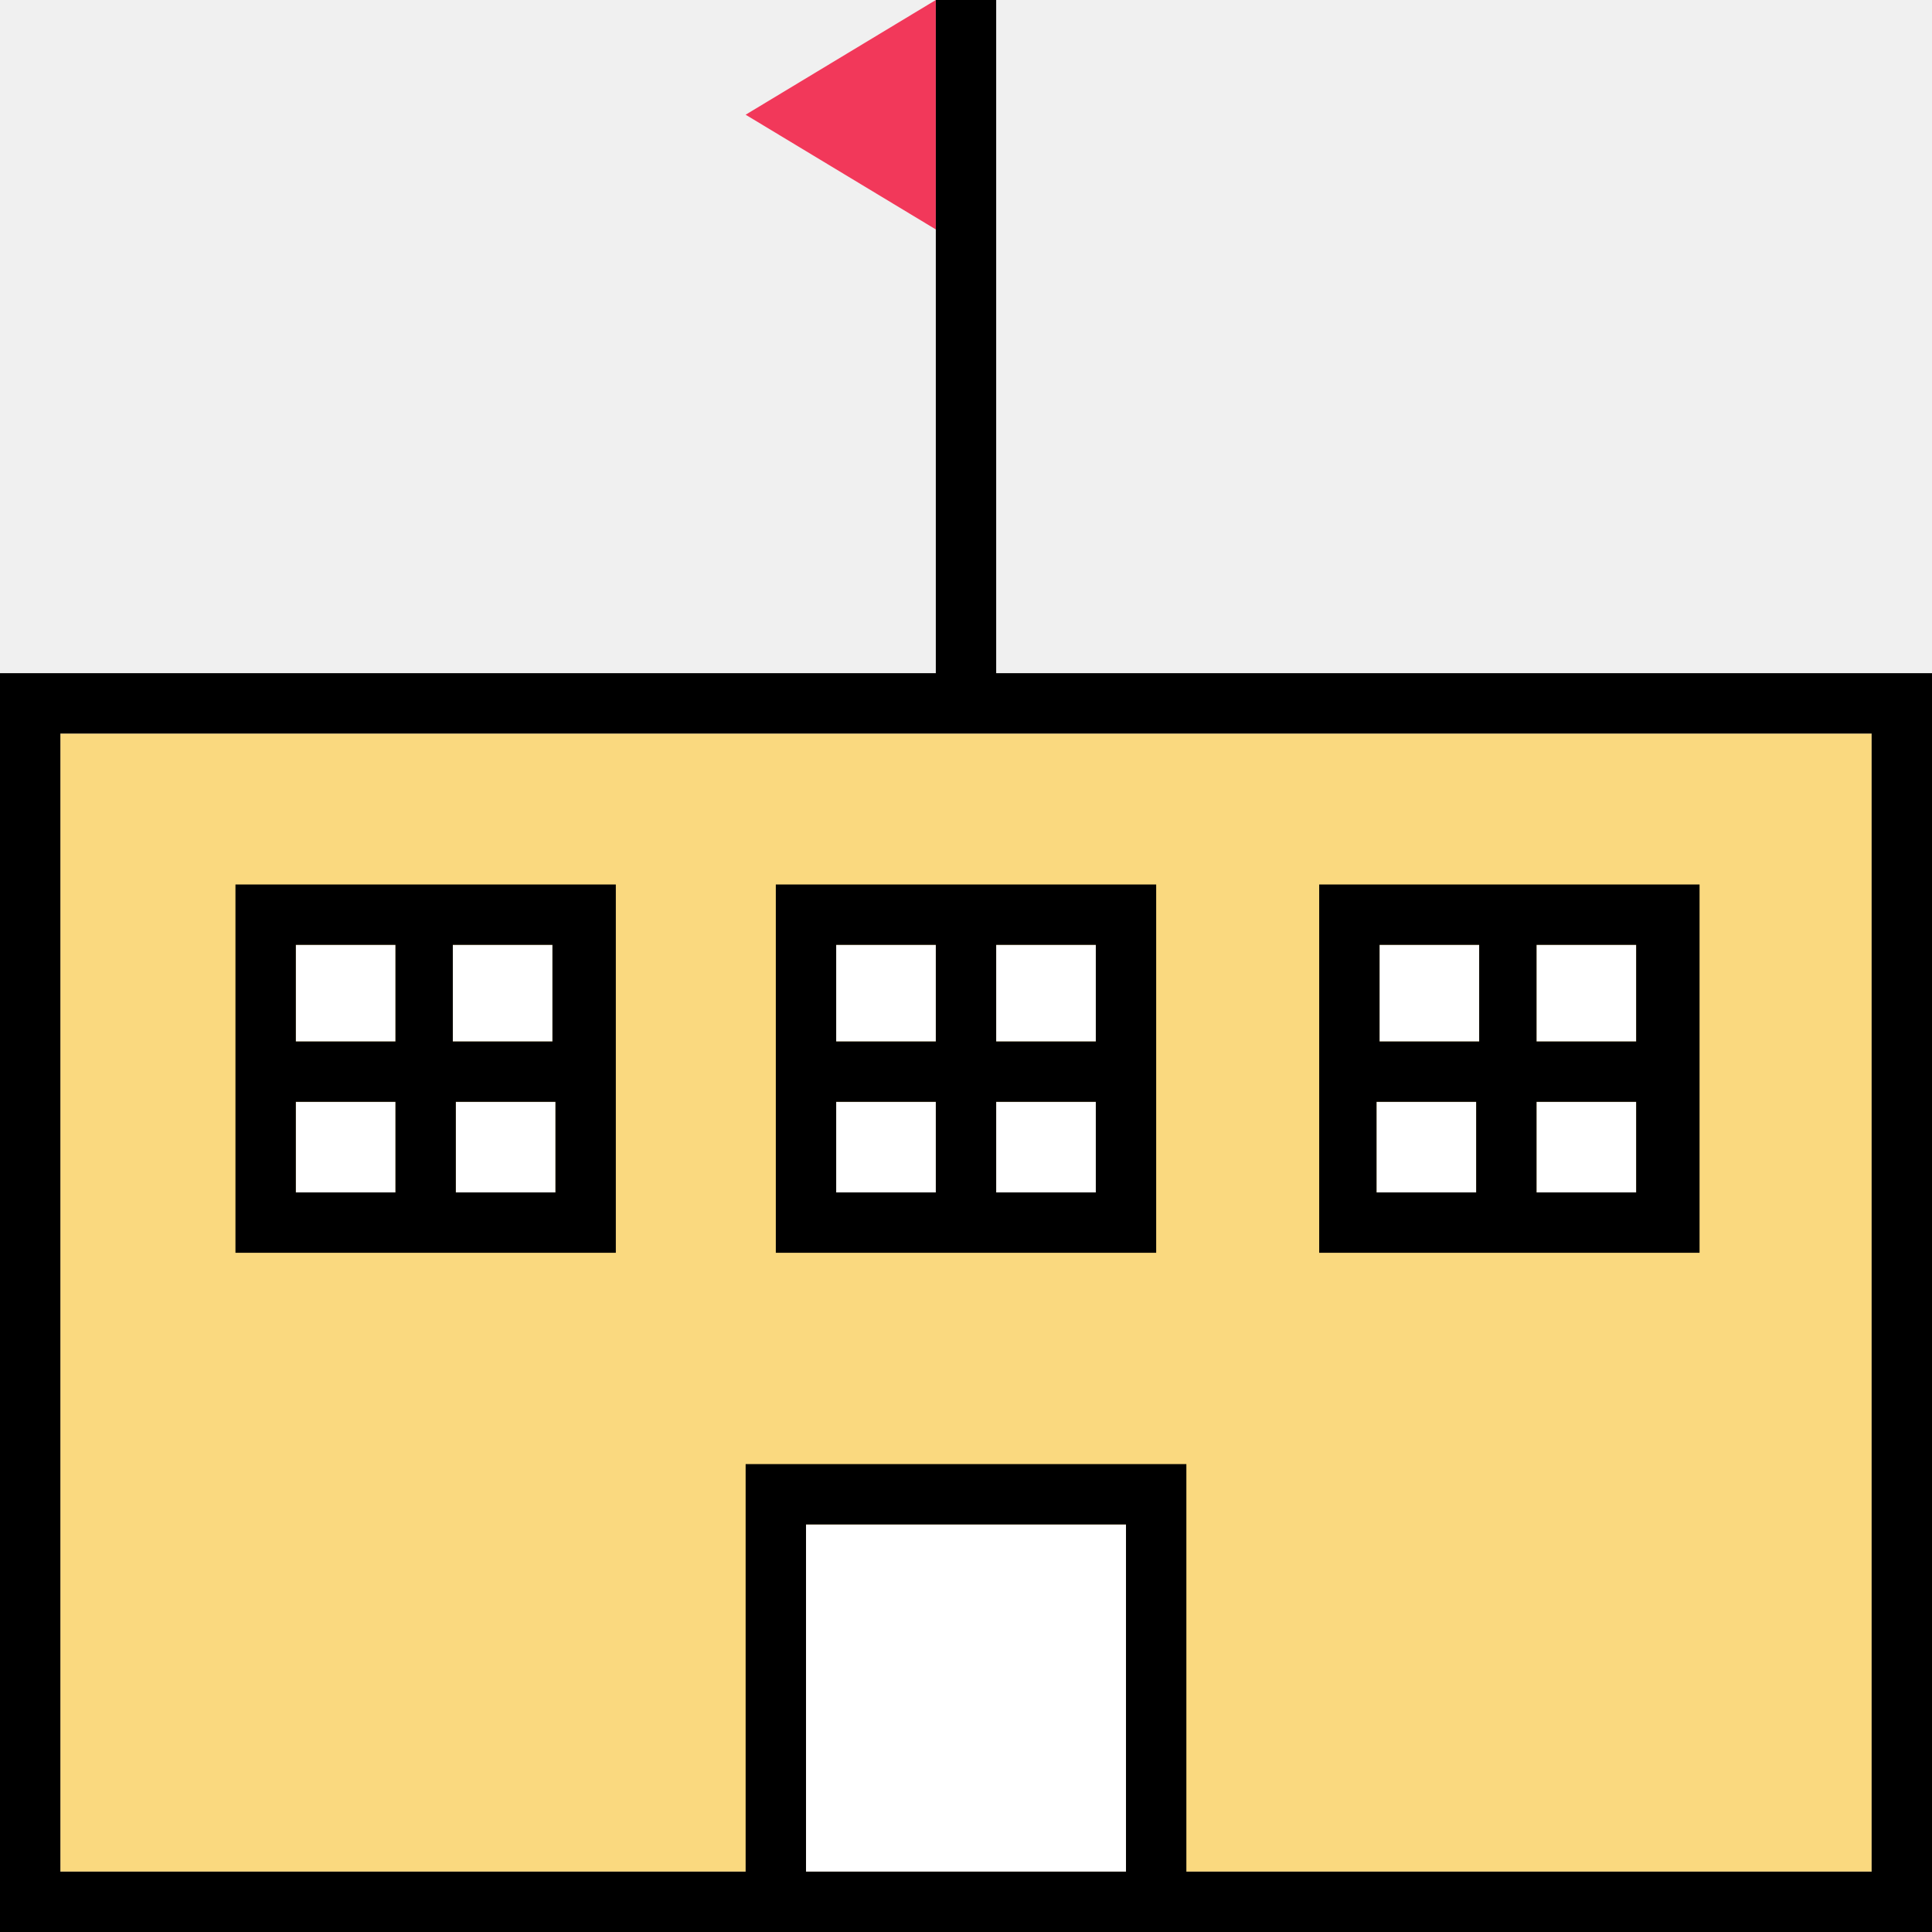
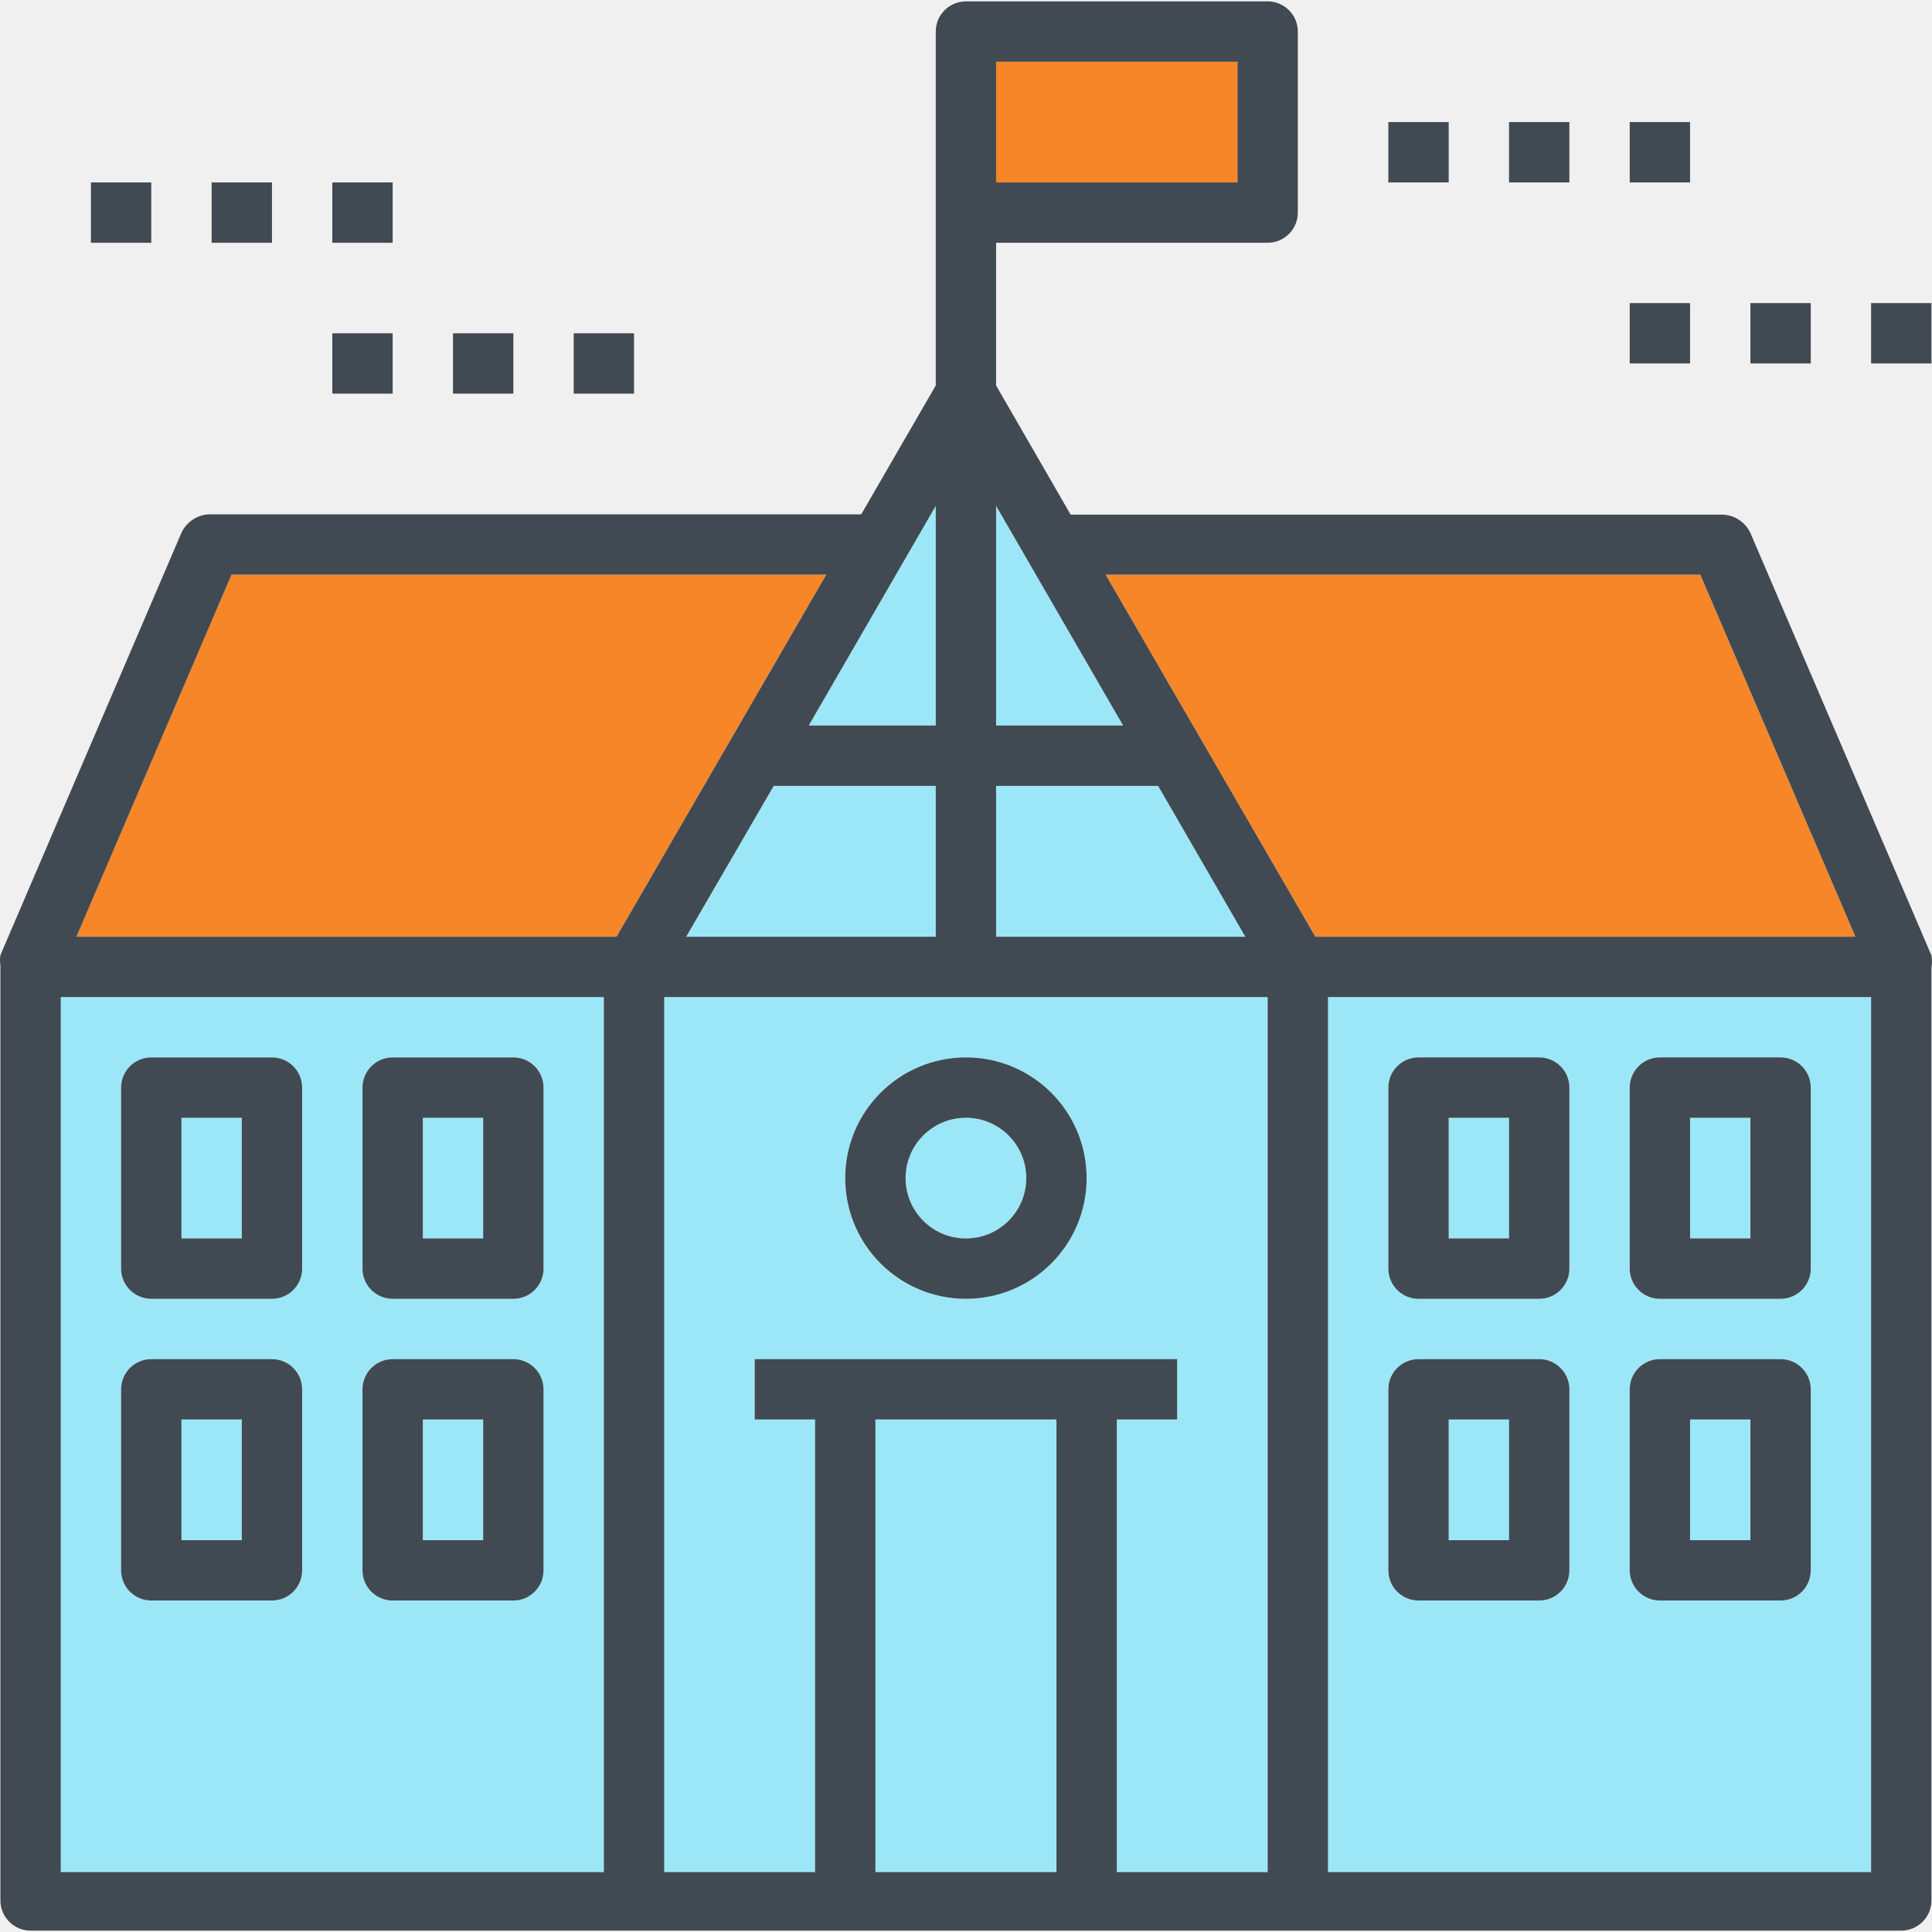
- <svg xmlns="http://www.w3.org/2000/svg" width="800px" height="800px" viewBox="0 0 1024 1024" class="icon" version="1.1">
-   <path d="M32 388.8h960V992H32z" fill="#FAD97F" />
-   <path d="M496 121.6l-100.8-60.8L496 0z" fill="#F2385A" />
-   <path d="M156.8 584h52.8v48H156.8zM156.8 500.8h52.8V552H156.8zM241.6 584h52.8v48h-52.8zM240 500.8h52.8V552H240z" fill="#FFFFFF" />
-   <path d="M124.8 468.8V664h201.6v-195.2H124.8z m168 83.2H240v-51.2h52.8V552z m-83.2 80H156.8v-48h52.8v48z m0-80H156.8v-51.2h52.8V552z m84.8 80h-52.8v-48h52.8v48z" fill="" />
-   <path d="M443.2 500.8H496V552h-52.8zM443.2 584H496v48h-52.8zM528 500.8h52.8V552H528zM528 584h52.8v48H528z" fill="#FFFFFF" />
-   <path d="M411.2 468.8V664h201.6v-195.2H411.2zM496 584v48h-52.8v-48H496z m-52.8-32v-51.2H496V552h-52.8z m84.8 80v-48h52.8v48H528z m52.8-80H528v-51.2h52.8V552z" fill="" />
-   <path d="M731.2 500.8H784V552h-52.8zM814.4 500.8h52.8V552h-52.8zM814.4 584h52.8v48h-52.8zM729.6 584h52.8v48h-52.8z" fill="#FFFFFF" />
-   <path d="M699.2 468.8V664h201.6v-195.2H699.2z m83.2 163.2h-52.8v-48h52.8v48z m1.6-80h-52.8v-51.2H784V552z m83.2 80h-52.8v-48h52.8v48z m0-80h-52.8v-51.2h52.8V552z" fill="" />
-   <path d="M427.2 808h169.6v184h-169.6z" fill="#FFFFFF" />
-   <path d="M528 356.8V0h-32v356.8H0V1024h1024V356.8H528zM596.8 992h-169.6v-184h169.6v184z m395.2 0H628.8V776H395.2v216H32V388.8h960V992z" fill="" />
+ <svg xmlns="http://www.w3.org/2000/svg" version="1.1" id="Layer_1" viewBox="0 0 356.848 356.848" xml:space="preserve">
+   <g>
+     <rect x="33.514" y="206.456" style="fill:#9CE7F7;" width="11.146" height="22.292" />
+     <rect x="33.514" y="262.185" style="fill:#9CE7F7;" width="11.146" height="22.292" />
+     <rect x="78.099" y="262.185" style="fill:#9CE7F7;" width="11.146" height="22.292" />
+     <rect x="78.099" y="206.456" style="fill:#9CE7F7;" width="11.146" height="22.292" />
+     <rect x="161.693" y="262.185" style="fill:#9CE7F7;" width="33.438" height="83.594" />
+     <polygon style="fill:#9CE7F7;" points="126.806,173.018 172.839,173.018 172.839,145.153 142.911,145.153  " />
+     <path style="fill:#9CE7F7;" d="M11.222,345.78h100.313V184.164H11.222V345.78z M66.953,200.883c0-3.078,2.495-5.573,5.573-5.573   h22.292c3.078,0,5.573,2.495,5.573,5.573v33.438c0,3.078-2.495,5.573-5.573,5.573H72.526c-3.078,0-5.573-2.495-5.573-5.573V200.883   z M66.953,256.612c0-3.078,2.495-5.573,5.573-5.573h22.292c3.078,0,5.573,2.495,5.573,5.573v33.438   c0,3.078-2.495,5.573-5.573,5.573H72.526c-3.078,0-5.573-2.495-5.573-5.573V256.612z M22.368,200.883   c0-3.078,2.495-5.573,5.573-5.573h22.292c3.078,0,5.573,2.495,5.573,5.573v33.438c0,3.078-2.495,5.573-5.573,5.573H27.941   c-3.078,0-5.573-2.495-5.573-5.573V200.883z M22.368,256.612c0-3.078,2.495-5.573,5.573-5.573h22.292   c3.078,0,5.573,2.495,5.573,5.573v33.438c0,3.078-2.495,5.573-5.573,5.573H27.941c-3.078,0-5.573-2.495-5.573-5.573V256.612z" />
+     <polygon style="fill:#F78628;" points="42.765,106.142 14.12,173.018 113.877,173.018 152.609,106.142  " />
+     <polygon style="fill:#9CE7F7;" points="172.839,134.007 172.839,93.436 149.377,134.007  " />
+     <polygon style="fill:#9CE7F7;" points="213.911,145.153 183.984,145.153 183.984,173.018 230.073,173.018  " />
+     <polygon style="fill:#9CE7F7;" points="183.984,93.436 183.984,134.007 207.503,134.007  " />
+     <rect x="183.984" y="11.402" style="fill:#F78628;" width="44.584" height="22.292" />
+     <circle style="fill:#9CE7F7;" cx="178.411" cy="217.602" r="11.146" />
+     <path style="fill:#9CE7F7;" d="M245.288,345.78H345.6V184.164H245.288V345.78z M301.016,200.883c0-3.078,2.495-5.573,5.573-5.573   h22.292c3.078,0,5.573,2.495,5.573,5.573v33.438c0,3.078-2.495,5.573-5.573,5.573h-22.292c-3.078,0-5.573-2.495-5.573-5.573   V200.883z M301.016,256.612c0-3.078,2.495-5.573,5.573-5.573h22.292c3.078,0,5.573,2.495,5.573,5.573v33.438   c0,3.078-2.495,5.573-5.573,5.573h-22.292c-3.078,0-5.573-2.495-5.573-5.573V256.612z M256.434,200.883   c0-3.078,2.495-5.573,5.573-5.573h22.292c3.078,0,5.573,2.495,5.573,5.573v33.438c0,3.078-2.495,5.573-5.573,5.573h-22.292   c-3.078,0-5.573-2.495-5.573-5.573V200.883z M256.434,256.612c0-3.078,2.495-5.573,5.573-5.573h22.292   c3.078,0,5.573,2.495,5.573,5.573v33.438c0,3.078-2.495,5.573-5.573,5.573h-22.292c-3.078,0-5.573-2.495-5.573-5.573V256.612z" />
+     <rect x="312.162" y="262.185" style="fill:#9CE7F7;" width="11.146" height="22.292" />
+     <rect x="267.578" y="206.456" style="fill:#9CE7F7;" width="11.146" height="22.292" />
+     <path style="fill:#9CE7F7;" d="M122.683,345.78h27.865v-83.594H139.4V251.04h78.021v11.146h-11.146v83.594h27.865V184.164H122.683   V345.78z M178.411,195.31c12.311,0,22.292,9.98,22.292,22.292s-9.98,22.292-22.292,22.292s-22.292-9.98-22.292-22.292   S166.101,195.31,178.411,195.31z" />
+     <polygon style="fill:#F78628;" points="314.057,106.142 204.215,106.142 242.947,173.018 342.702,173.018  " />
+     <rect x="312.162" y="206.456" style="fill:#9CE7F7;" width="11.146" height="22.292" />
+     <rect x="267.578" y="262.185" style="fill:#9CE7F7;" width="11.146" height="22.292" />
+     <path style="fill:#414A52;" d="M356.746,176.473L356.746,176.473L356.746,176.473l-33.438-78.021   c-1.006-2.15-3.201-3.489-5.573-3.4H197.749L183.984,71.2V44.84h50.157c3.078,0,5.573-2.495,5.573-5.573V5.829   c0-3.078-2.495-5.573-5.573-5.573h-55.73c-3.078,0-5.573,2.495-5.573,5.573V71.2l-13.765,23.797H39.088   c-2.372-0.089-4.567,1.25-5.573,3.4l-33.438,78.02l0,0l0,0c-0.102,0.609-0.102,1.23,0,1.839l0,0v172.762   c0,3.078,2.495,5.573,5.573,5.573h345.524c3.078,0,5.573-2.495,5.573-5.573V178.591l0,0   C356.882,177.891,356.882,177.173,356.746,176.473z M314.057,106.142l28.645,66.876h-99.756l-38.732-66.876L314.057,106.142   L314.057,106.142z M142.911,145.153h29.927v27.865h-46.088L142.911,145.153z M183.984,145.153h29.927l16.106,27.865h-46.033   V145.153z M207.447,134.007h-23.462V93.436L207.447,134.007z M228.568,33.694h-44.584V11.402h44.584V33.694z M172.839,134.007   h-23.462l23.462-40.571V134.007z M42.765,106.142h109.843l-38.732,66.876H14.12L42.765,106.142z M11.222,184.164h100.313V345.78   H11.222V184.164z M122.683,184.164h111.459V345.78h-27.865v-83.594h11.146V251.04H139.4v11.146h11.146v83.594h-27.865V184.164   H122.683z M161.693,345.78v-83.594h33.438v83.594H161.693z M345.6,345.78H245.288V184.164H345.6V345.78z" />
+     <path style="fill:#414A52;" d="M262.007,239.893h22.292c3.078,0,5.573-2.495,5.573-5.573v-33.438c0-3.078-2.495-5.573-5.573-5.573   h-22.292c-3.078,0-5.573,2.495-5.573,5.573v33.438C256.434,237.398,258.928,239.893,262.007,239.893z M267.578,206.456h11.146   v22.292h-11.146V206.456z" />
+     <path style="fill:#414A52;" d="M306.589,239.893h22.292c3.078,0,5.573-2.495,5.573-5.573v-33.438c0-3.078-2.495-5.573-5.573-5.573   h-22.292c-3.078,0-5.573,2.495-5.573,5.573v33.438C301.016,237.398,303.511,239.893,306.589,239.893z M312.162,206.456h11.146   v22.292h-11.146V206.456z" />
+     <path style="fill:#414A52;" d="M262.007,295.623h22.292c3.078,0,5.573-2.495,5.573-5.573v-33.438c0-3.078-2.495-5.573-5.573-5.573   h-22.292c-3.078,0-5.573,2.495-5.573,5.573v33.438C256.434,293.128,258.928,295.623,262.007,295.623z M267.578,262.185h11.146   v22.292h-11.146V262.185z" />
+     <path style="fill:#414A52;" d="M306.589,295.623h22.292c3.078,0,5.573-2.495,5.573-5.573v-33.438c0-3.078-2.495-5.573-5.573-5.573   h-22.292c-3.078,0-5.573,2.495-5.573,5.573v33.438C301.016,293.128,303.511,295.623,306.589,295.623z M312.162,262.185h11.146   v22.292h-11.146V262.185z" />
+     <path style="fill:#414A52;" d="M50.234,195.31H27.941c-3.078,0-5.573,2.495-5.573,5.573v33.438c0,3.078,2.495,5.573,5.573,5.573   h22.292c3.078,0,5.573-2.495,5.573-5.573v-33.438C55.806,197.805,53.312,195.31,50.234,195.31z M44.66,228.748H33.514v-22.292   H44.66V228.748z" />
+     <path style="fill:#414A52;" d="M94.818,195.31H72.526c-3.078,0-5.573,2.495-5.573,5.573v33.438c0,3.078,2.495,5.573,5.573,5.573   h22.292c3.078,0,5.573-2.495,5.573-5.573v-33.438C100.391,197.805,97.896,195.31,94.818,195.31z M89.245,228.748H78.099v-22.292   h11.146V228.748z" />
+     <path style="fill:#414A52;" d="M50.234,251.039H27.941c-3.078,0-5.573,2.495-5.573,5.573v33.438c0,3.078,2.495,5.573,5.573,5.573   h22.292c3.078,0,5.573-2.495,5.573-5.573v-33.438C55.806,253.534,53.312,251.039,50.234,251.039z M44.66,284.477H33.514v-22.292   H44.66V284.477z" />
+     <path style="fill:#414A52;" d="M94.818,251.039H72.526c-3.078,0-5.573,2.495-5.573,5.573v33.438c0,3.078,2.495,5.573,5.573,5.573   h22.292c3.078,0,5.573-2.495,5.573-5.573v-33.438C100.391,253.534,97.896,251.039,94.818,251.039z M89.245,284.477H78.099v-22.292   h11.146V284.477z" />
+     <path style="fill:#414A52;" d="M178.411,239.893c12.311,0,22.292-9.98,22.292-22.292s-9.98-22.292-22.292-22.292   s-22.292,9.98-22.292,22.292S166.101,239.893,178.411,239.893z M178.411,206.456c6.156,0,11.146,4.99,11.146,11.146   s-4.99,11.146-11.146,11.146c-6.156,0-11.146-4.99-11.146-11.146S172.256,206.456,178.411,206.456z" />
+     <rect x="16.795" y="33.694" style="fill:#414A52;" width="11.146" height="11.146" />
+     <rect x="39.088" y="33.694" style="fill:#414A52;" width="11.146" height="11.146" />
+     <rect x="61.38" y="33.694" style="fill:#414A52;" width="11.146" height="11.146" />
+     <rect x="61.38" y="61.559" style="fill:#414A52;" width="11.146" height="11.146" />
+     <rect x="83.672" y="61.559" style="fill:#414A52;" width="11.146" height="11.146" />
+     <rect x="105.964" y="61.559" style="fill:#414A52;" width="11.146" height="11.146" />
+     <rect x="256.434" y="22.548" style="fill:#414A52;" width="11.146" height="11.146" />
+     <rect x="278.724" y="22.548" style="fill:#414A52;" width="11.146" height="11.146" />
+     <rect x="301.016" y="22.548" style="fill:#414A52;" width="11.146" height="11.146" />
+     <rect x="301.016" y="55.986" style="fill:#414A52;" width="11.146" height="11.146" />
+     <rect x="323.309" y="55.986" style="fill:#414A52;" width="11.146" height="11.146" />
+     <rect x="345.6" y="55.986" style="fill:#414A52;" width="11.146" height="11.146" />
+   </g>
</svg>
